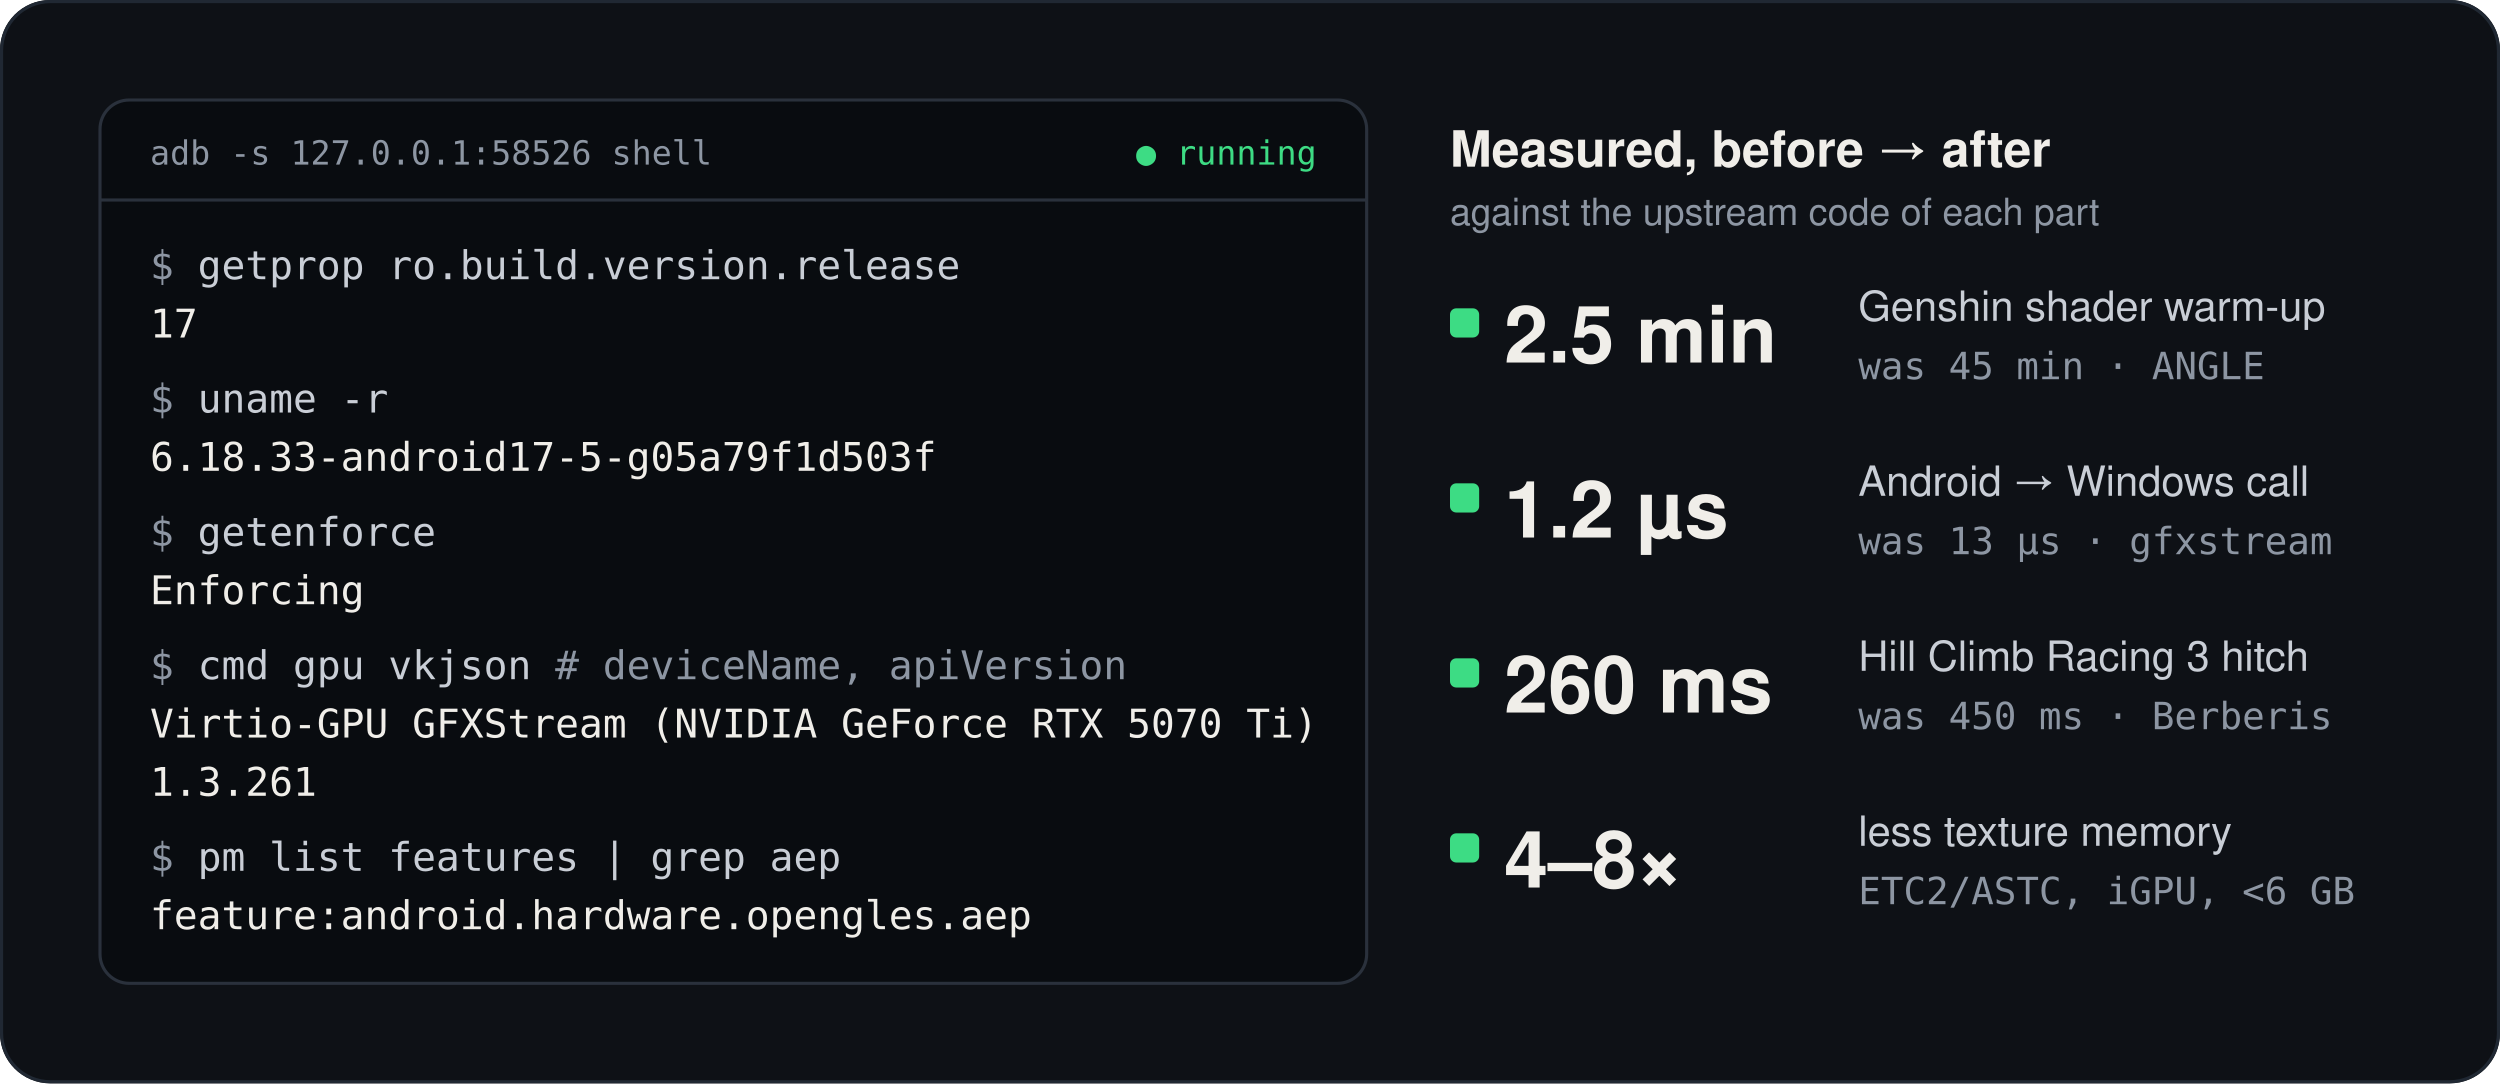
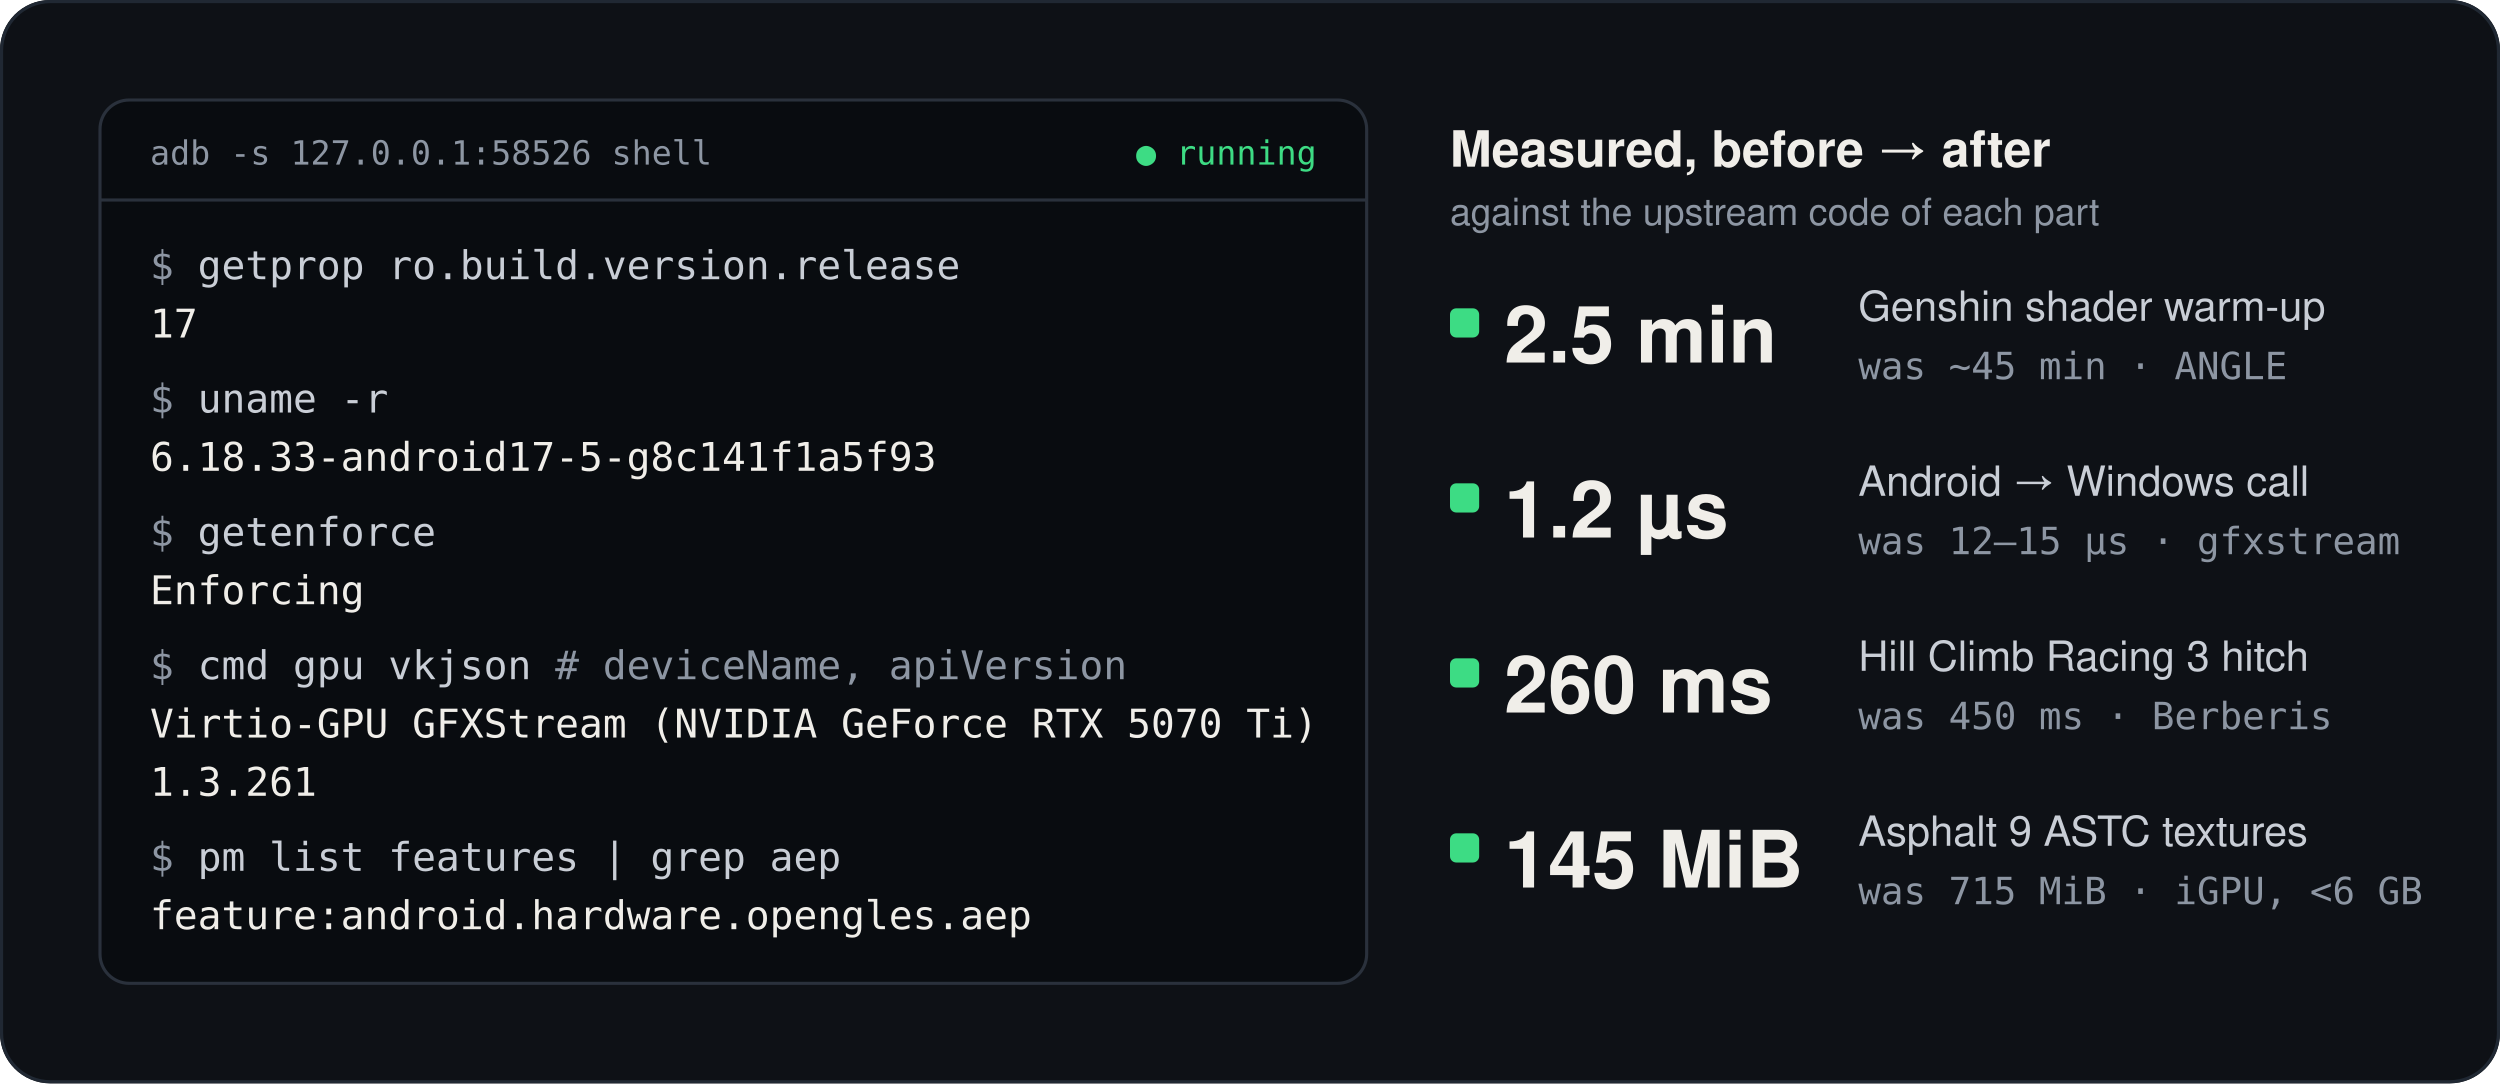
<svg xmlns="http://www.w3.org/2000/svg" width="1200" height="520" viewBox="0 0 1200 520" role="img" aria-labelledby="title desc">
  <rect width="1200" height="520" rx="24" fill="#0E1116" />
  <rect x="0.75" y="0.75" width="1198.5" height="518.5" rx="23.5" fill="none" stroke="#202833" stroke-width="1.5" />
  <g id="readout" font-family="ui-monospace, 'Cascadia Mono', SFMono-Regular, Menlo, Consolas, monospace">
    <rect x="48" y="48" width="608" height="424" rx="14" fill="#090C10" stroke="#2A313C" stroke-width="1.5" />
    <path d="M48 96 H656" stroke="#2A313C" stroke-width="1.5" />
    <text x="72" y="79" font-size="16" fill="#8D96A3">adb -s 127.0.0.1:58526 shell</text>
    <text x="632" y="79" font-size="16" fill="#3DDC84" text-anchor="end">● running</text>
    <g font-size="19">
      <text x="72" y="134" fill="#8D96A3">$ <tspan fill="#C9CED6">getprop ro.build.version.release</tspan>
      </text>
      <text x="72" y="162" fill="#F0EEE9">17</text>
      <text x="72" y="198" fill="#8D96A3">$ <tspan fill="#C9CED6">uname -r</tspan>
      </text>
-       <text x="72" y="226" fill="#F0EEE9">6.18.33-android17-5-g05a79f1d503f</text>
+       <text x="72" y="226" fill="#F0EEE9">6.18.33-android17-5-g8c141f1a5f93</text>
      <text x="72" y="262" fill="#8D96A3">$ <tspan fill="#C9CED6">getenforce</tspan>
      </text>
      <text x="72" y="290" fill="#F0EEE9">Enforcing</text>
      <text x="72" y="326" fill="#8D96A3">$ <tspan fill="#C9CED6">cmd gpu vkjson</tspan>   # deviceName, apiVersion</text>
      <text x="72" y="354" fill="#F0EEE9">Virtio-GPU GFXStream (NVIDIA GeForce RTX 5070 Ti)</text>
      <text x="72" y="382" fill="#F0EEE9">1.3.261</text>
      <text x="72" y="418" fill="#8D96A3">$ <tspan fill="#C9CED6">pm list features | grep aep</tspan>
      </text>
      <text x="72" y="446" fill="#F0EEE9">feature:android.hardware.opengles.aep</text>
    </g>
  </g>
  <g id="measured" font-family="'Segoe UI', -apple-system, BlinkMacSystemFont, Helvetica, Arial, sans-serif">
    <text x="696" y="80" font-size="24" font-weight="600" fill="#F0EEE9">Measured, before → after</text>
    <text x="696" y="108" font-size="18" fill="#8D96A3">against the upstream code of each part</text>
    <g id="m1" transform="translate(696 136)">
      <rect x="0" y="12" width="14" height="14" rx="3" fill="#3DDC84" />
      <text x="26" y="38" font-size="38" font-weight="600" fill="#F0EEE9">2.5 min</text>
      <text x="196" y="18" font-size="20" fill="#C9CED6">Genshin shader warm-up</text>
-       <text x="196" y="46" font-size="18" fill="#8D96A3" font-family="ui-monospace, 'Cascadia Mono', SFMono-Regular, Menlo, Consolas, monospace">was 45 min · ANGLE</text>
+       <text x="196" y="46" font-size="18" fill="#8D96A3" font-family="ui-monospace, 'Cascadia Mono', SFMono-Regular, Menlo, Consolas, monospace">was ~45 min · ANGLE</text>
    </g>
    <g id="m2" transform="translate(696 220)">
      <rect x="0" y="12" width="14" height="14" rx="3" fill="#3DDC84" />
      <text x="26" y="38" font-size="38" font-weight="600" fill="#F0EEE9">1.2 µs</text>
      <text x="196" y="18" font-size="20" fill="#C9CED6">Android → Windows call</text>
-       <text x="196" y="46" font-size="18" fill="#8D96A3" font-family="ui-monospace, 'Cascadia Mono', SFMono-Regular, Menlo, Consolas, monospace">was 13 µs · gfxstream</text>
+       <text x="196" y="46" font-size="18" fill="#8D96A3" font-family="ui-monospace, 'Cascadia Mono', SFMono-Regular, Menlo, Consolas, monospace">was 12–15 µs · gfxstream</text>
    </g>
    <g id="m3" transform="translate(696 304)">
      <rect x="0" y="12" width="14" height="14" rx="3" fill="#3DDC84" />
      <text x="26" y="38" font-size="38" font-weight="600" fill="#F0EEE9">260 ms</text>
      <text x="196" y="18" font-size="20" fill="#C9CED6">Hill Climb Racing 3 hitch</text>
      <text x="196" y="46" font-size="18" fill="#8D96A3" font-family="ui-monospace, 'Cascadia Mono', SFMono-Regular, Menlo, Consolas, monospace">was 450 ms · Berberis</text>
    </g>
    <g id="m4" transform="translate(696 388)">
      <rect x="0" y="12" width="14" height="14" rx="3" fill="#3DDC84" />
-       <text x="26" y="38" font-size="38" font-weight="600" fill="#F0EEE9">4–8×</text>
-       <text x="196" y="18" font-size="20" fill="#C9CED6">less texture memory</text>
-       <text x="196" y="46" font-size="18" fill="#8D96A3" font-family="ui-monospace, 'Cascadia Mono', SFMono-Regular, Menlo, Consolas, monospace">ETC2/ASTC, iGPU, &lt;6 GB</text>
+       <text x="26" y="38" font-size="38" font-weight="600" fill="#F0EEE9">145 MiB</text>
+       <text x="196" y="18" font-size="20" fill="#C9CED6">Asphalt 9 ASTC textures</text>
+       <text x="196" y="46" font-size="18" fill="#8D96A3" font-family="ui-monospace, 'Cascadia Mono', SFMono-Regular, Menlo, Consolas, monospace">was 715 MiB · iGPU, &lt;6 GB</text>
    </g>
  </g>
</svg>
